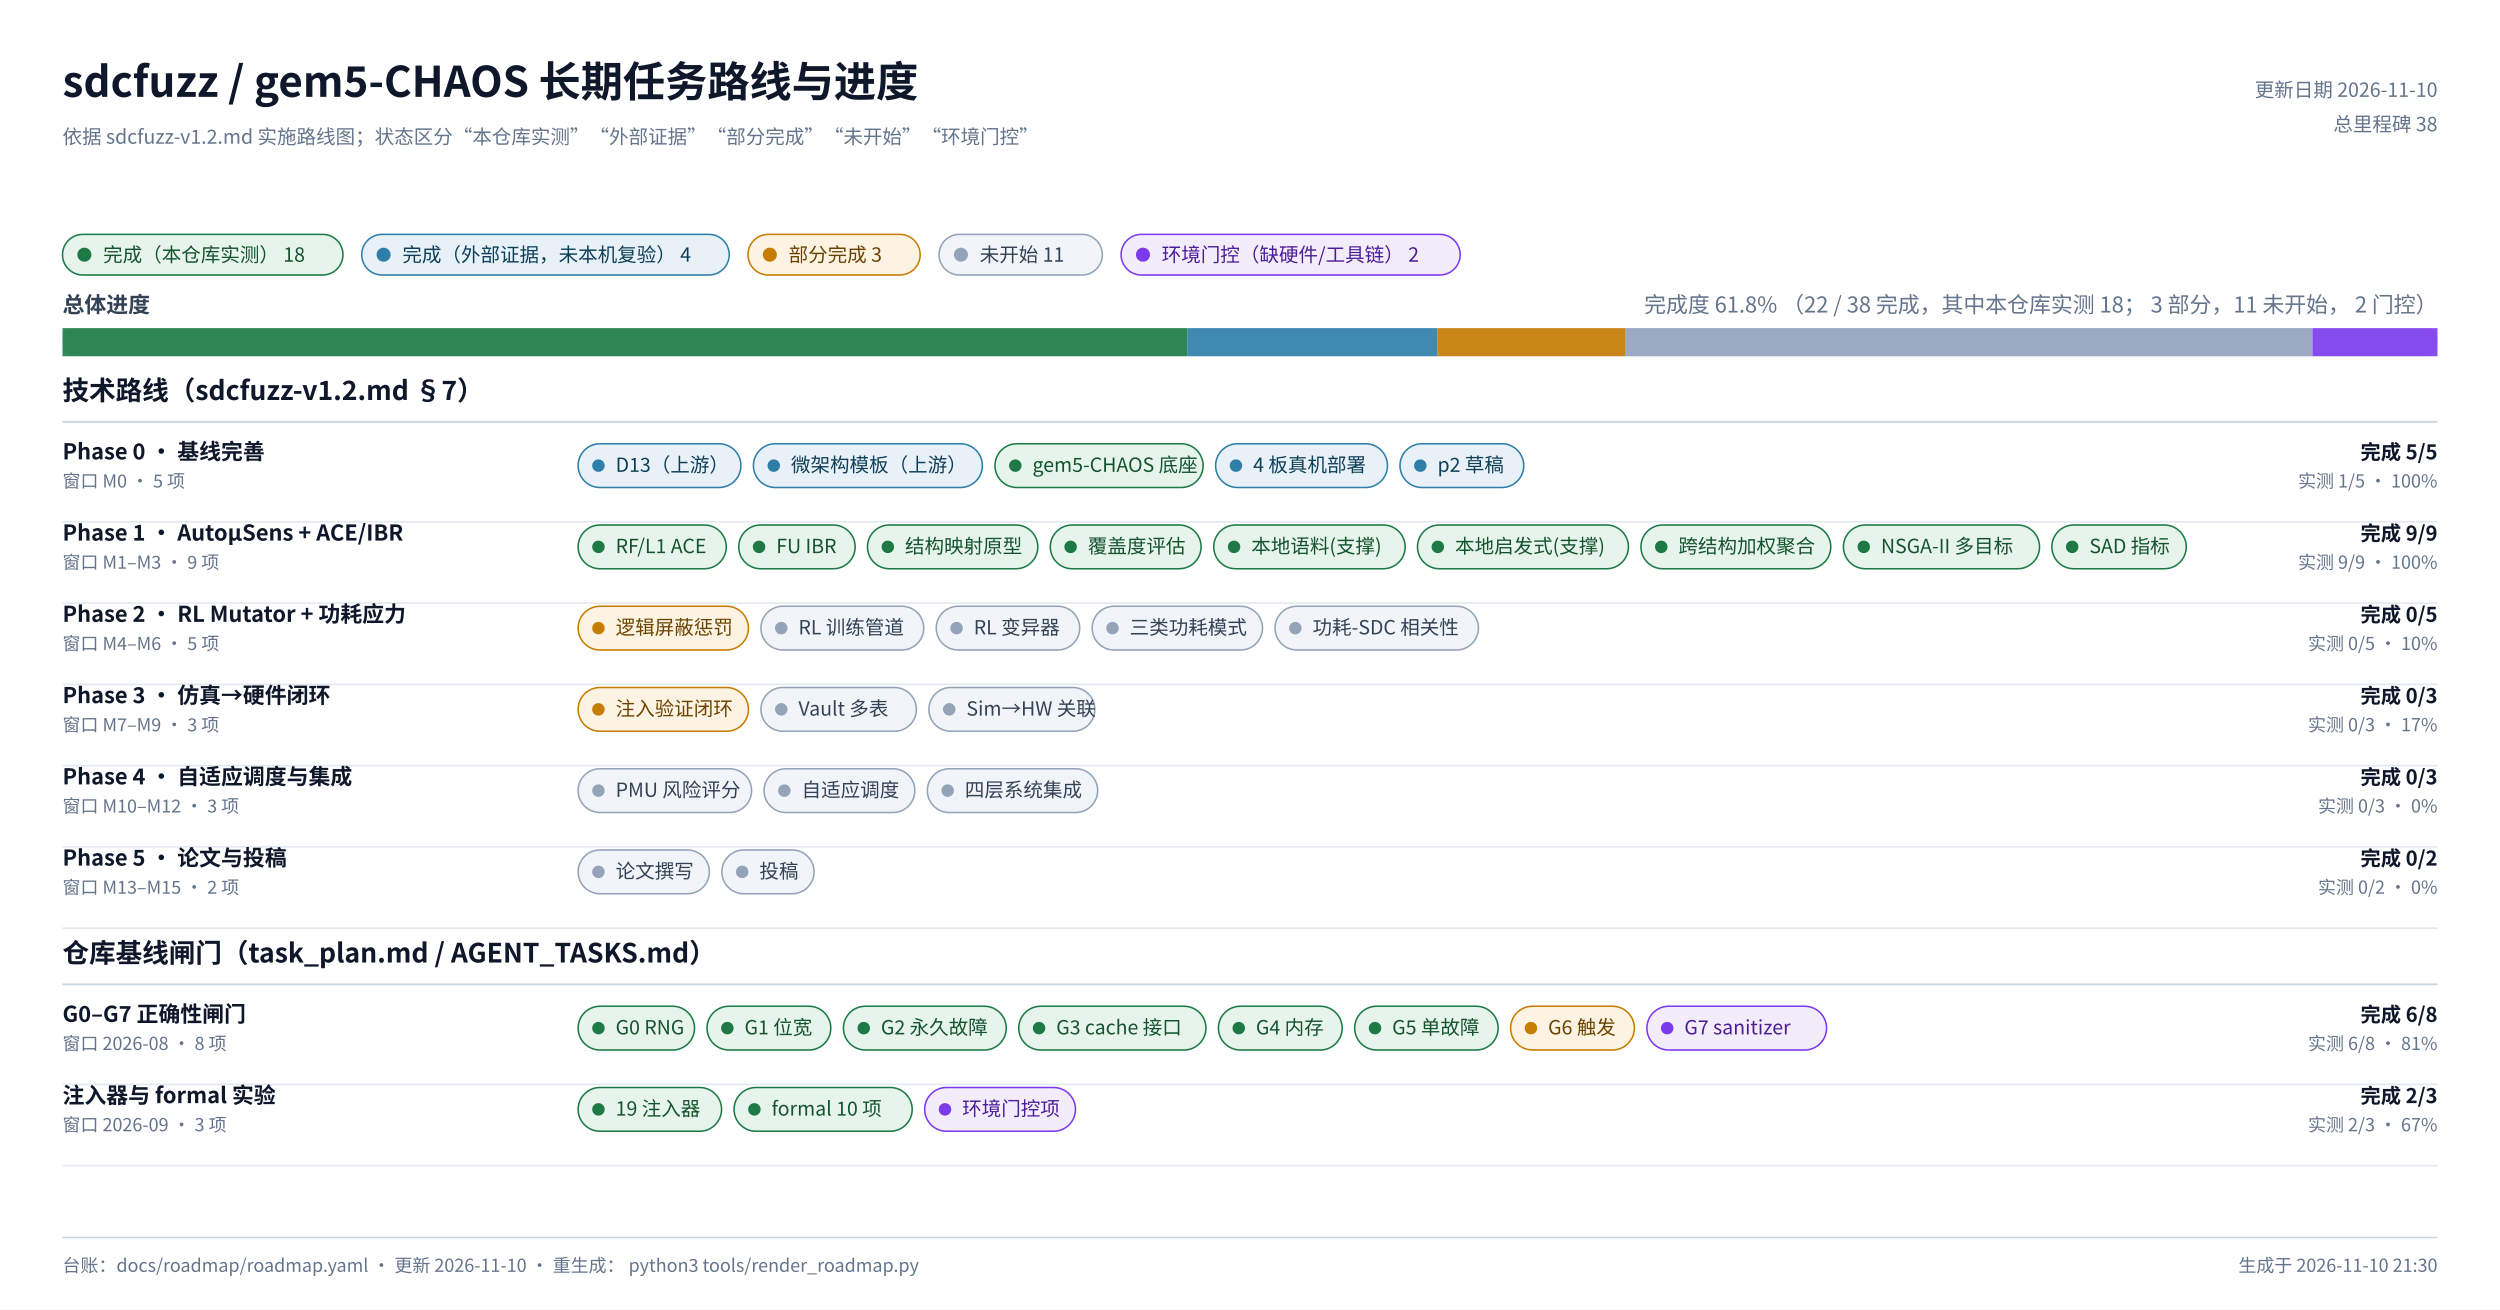
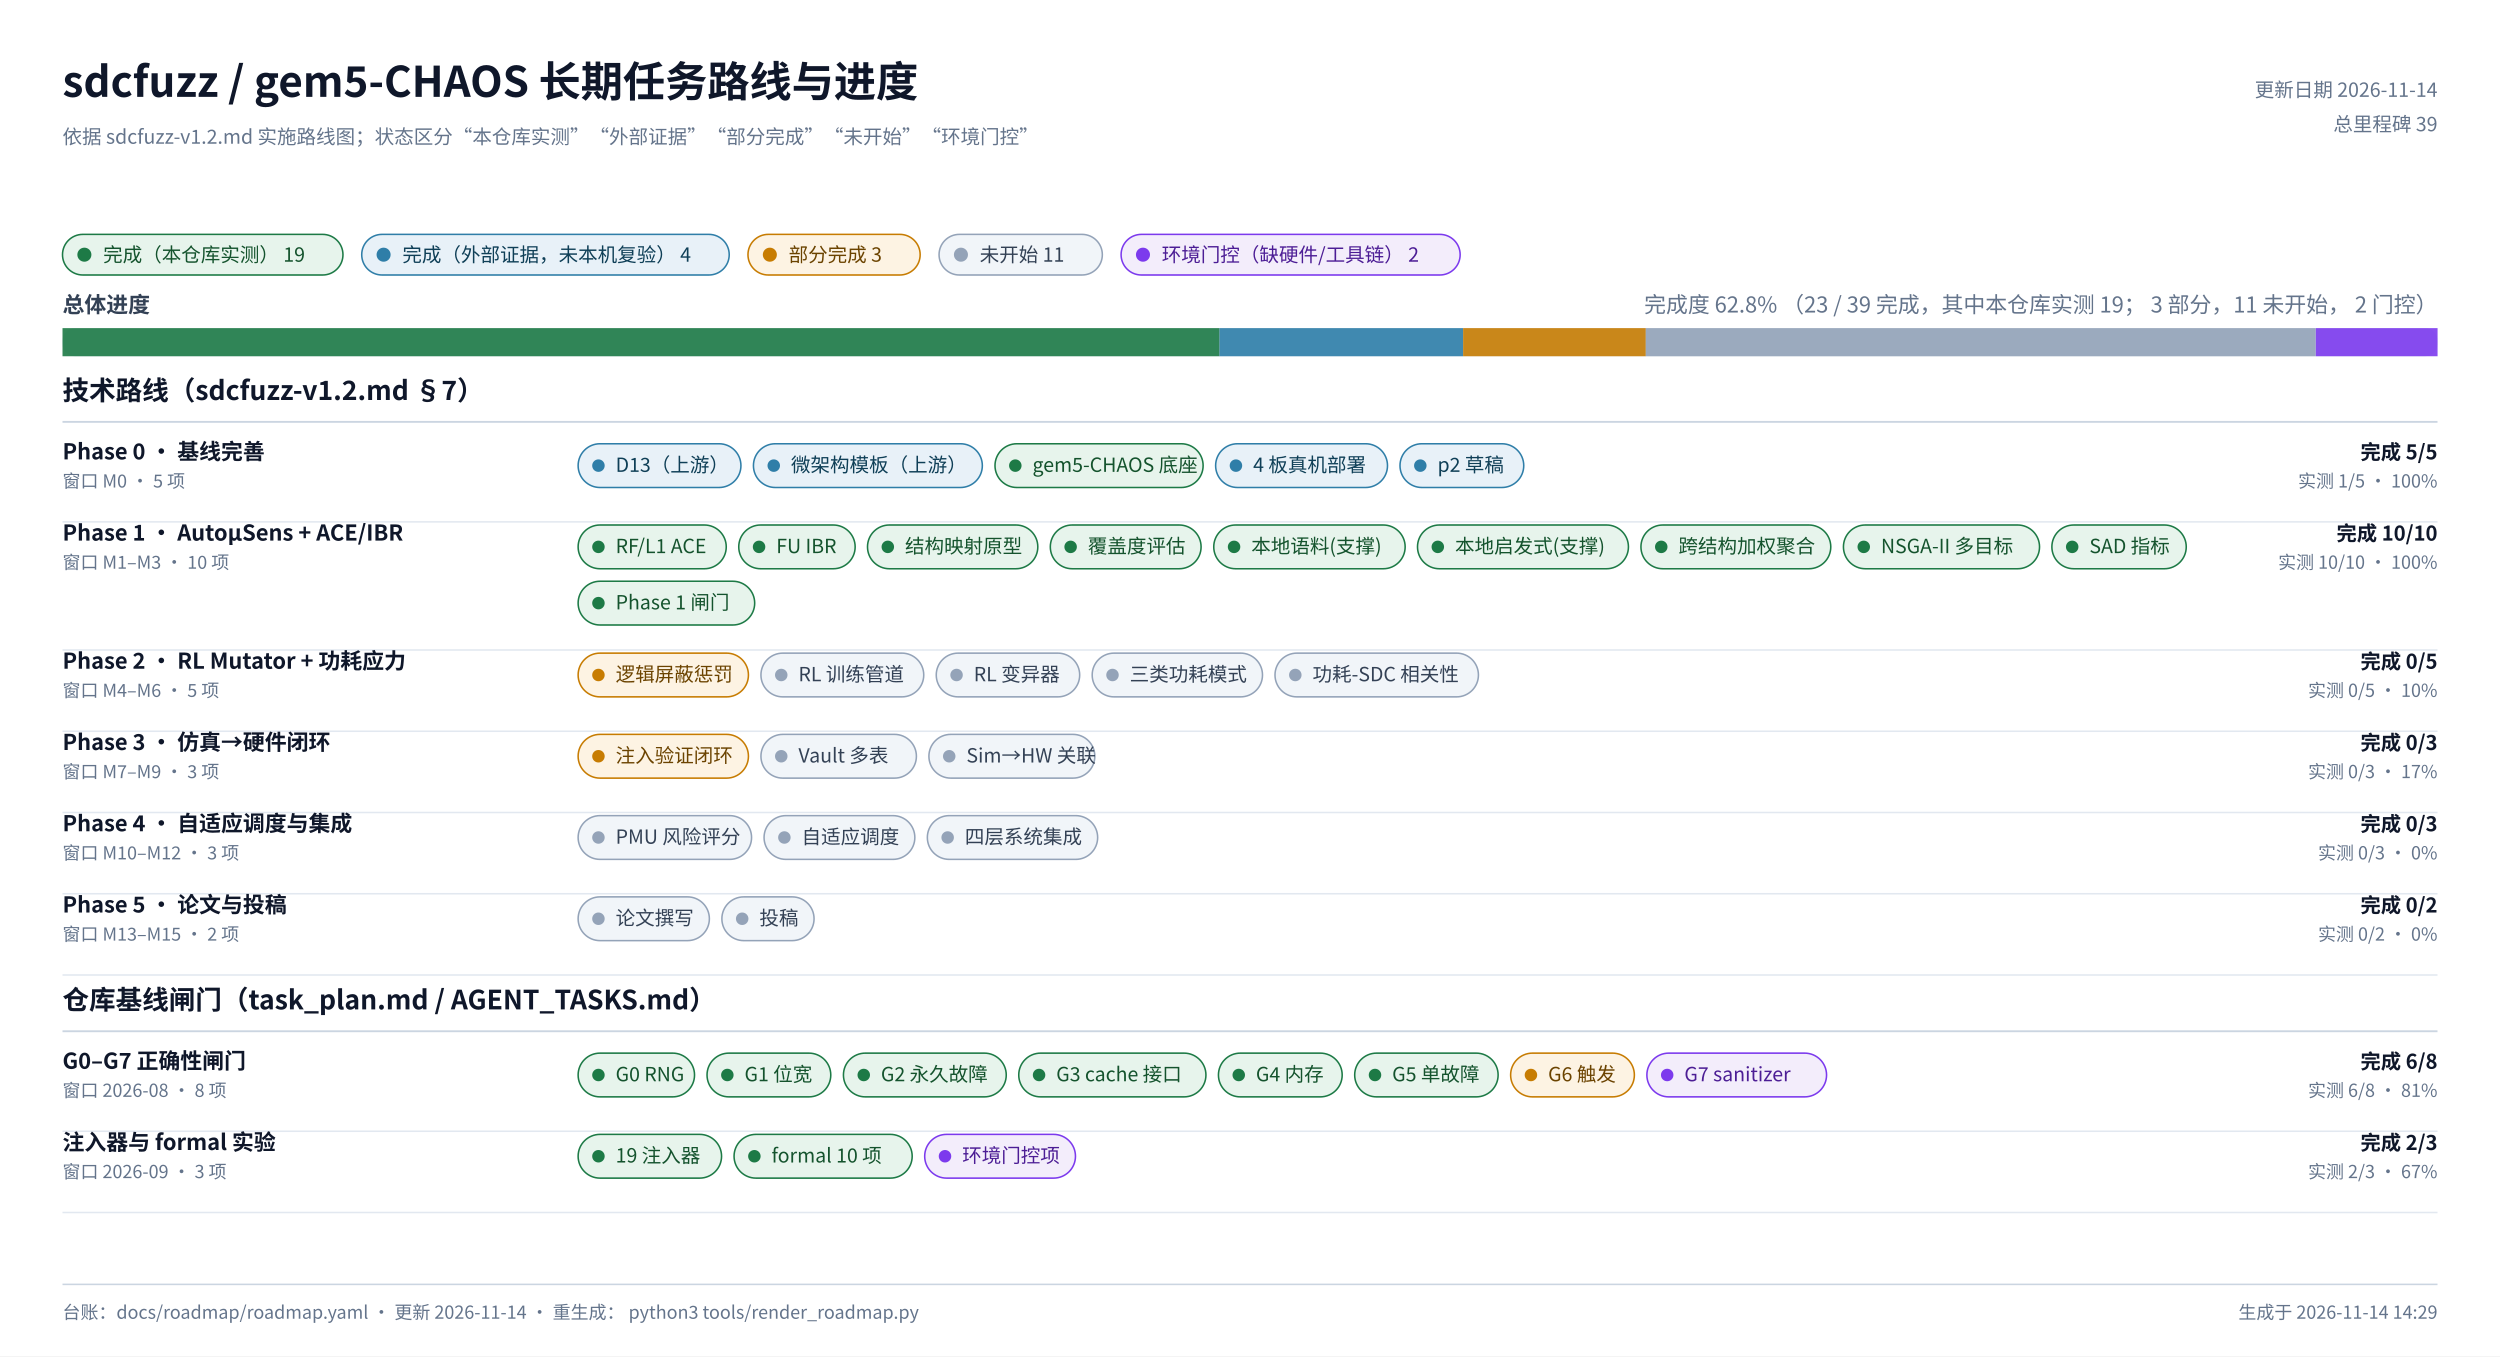
- <svg xmlns="http://www.w3.org/2000/svg" width="1600" height="838" viewBox="0 0 1600 838" role="img" aria-label="sdcfuzz 长期任务进度图">
-   <rect x="0" y="0" width="1600" height="838" fill="#FFFFFF" />
+ <svg xmlns="http://www.w3.org/2000/svg" width="1600" height="868" viewBox="0 0 1600 868" role="img" aria-label="sdcfuzz 长期任务进度图">
+   <rect x="0" y="0" width="1600" height="868" fill="#FFFFFF" />
  <text x="40" y="62" font-size="27" font-family="Microsoft YaHei, Noto Sans CJK SC, Droid Sans Fallback, sans-serif" fill="#0F172A" font-weight="bold">sdcfuzz / gem5-CHAOS 长期任务路线与进度</text>
  <text x="40" y="92" font-size="12.5" font-family="Microsoft YaHei, Noto Sans CJK SC, Droid Sans Fallback, sans-serif" fill="#64748B">
        依据 sdcfuzz-v1.2.md 实施路线图；状态区分“本仓库实测”“外部证据”“部分完成”“未开始”“环境门控”</text>
-   <text x="1560" y="62" font-size="12.5" font-family="Microsoft YaHei, Noto Sans CJK SC, Droid Sans Fallback, sans-serif" fill="#64748B" text-anchor="end">更新日期 2026-11-10</text>
-   <text x="1560" y="84" font-size="12.5" font-family="Microsoft YaHei, Noto Sans CJK SC, Droid Sans Fallback, sans-serif" fill="#64748B" text-anchor="end">总里程碑 38</text>
+   <text x="1560" y="62" font-size="12.5" font-family="Microsoft YaHei, Noto Sans CJK SC, Droid Sans Fallback, sans-serif" fill="#64748B" text-anchor="end">更新日期 2026-11-14</text>
+   <text x="1560" y="84" font-size="12.5" font-family="Microsoft YaHei, Noto Sans CJK SC, Droid Sans Fallback, sans-serif" fill="#64748B" text-anchor="end">总里程碑 39</text>
  <g>
    <rect x="40.0" y="150" width="179.5" height="26" rx="13" fill="#E7F4EC" stroke="#1D7A46" stroke-width="1" />
    <circle cx="54.0" cy="163" r="4.5" fill="#1D7A46" />
-     <text x="66.0" y="167.5" font-size="12.5" font-family="Microsoft YaHei, Noto Sans CJK SC, Droid Sans Fallback, sans-serif" fill="#14532D">完成（本仓库实测）  18</text>
+     <text x="66.0" y="167.5" font-size="12.5" font-family="Microsoft YaHei, Noto Sans CJK SC, Droid Sans Fallback, sans-serif" fill="#14532D">完成（本仓库实测）  19</text>
  </g>
  <g>
    <rect x="231.5" y="150" width="235.2" height="26" rx="13" fill="#E8F1F8" stroke="#2F7EA8" stroke-width="1" />
    <circle cx="245.5" cy="163" r="4.5" fill="#2F7EA8" />
    <text x="257.5" y="167.5" font-size="12.5" font-family="Microsoft YaHei, Noto Sans CJK SC, Droid Sans Fallback, sans-serif" fill="#0F3F57">完成（外部证据，未本机复验）  4</text>
  </g>
  <g>
    <rect x="478.7" y="150" width="110.2" height="26" rx="13" fill="#FDF3E3" stroke="#C77C02" stroke-width="1" />
    <circle cx="492.7" cy="163" r="4.5" fill="#C77C02" />
    <text x="504.7" y="167.5" font-size="12.5" font-family="Microsoft YaHei, Noto Sans CJK SC, Droid Sans Fallback, sans-serif" fill="#6B4300">部分完成  3</text>
  </g>
  <g>
    <rect x="601.0" y="150" width="104.5" height="26" rx="13" fill="#F1F5F9" stroke="#94A3B8" stroke-width="1" />
    <circle cx="615.0" cy="163" r="4.5" fill="#94A3B8" />
    <text x="627.0" y="167.5" font-size="12.5" font-family="Microsoft YaHei, Noto Sans CJK SC, Droid Sans Fallback, sans-serif" fill="#334155">未开始  11</text>
  </g>
  <g>
    <rect x="717.5" y="150" width="217.0" height="26" rx="13" fill="#F3EDFB" stroke="#7C3AED" stroke-width="1" />
    <circle cx="731.5" cy="163" r="4.5" fill="#7C3AED" />
    <text x="743.5" y="167.5" font-size="12.5" font-family="Microsoft YaHei, Noto Sans CJK SC, Droid Sans Fallback, sans-serif" fill="#4C1D95">环境门控（缺硬件/工具链）  2</text>
  </g>
  <text x="40" y="200" font-size="14" font-family="Microsoft YaHei, Noto Sans CJK SC, Droid Sans Fallback, sans-serif" fill="#334155" font-weight="bold">总体进度</text>
-   <text x="1560" y="200" font-size="14" font-family="Microsoft YaHei, Noto Sans CJK SC, Droid Sans Fallback, sans-serif" fill="#64748B" text-anchor="end">完成度 61.8%
-         （22
-         / 38 完成，其中本仓库实测
-         18；
+   <text x="1560" y="200" font-size="14" font-family="Microsoft YaHei, Noto Sans CJK SC, Droid Sans Fallback, sans-serif" fill="#64748B" text-anchor="end">完成度 62.8%
+         （23
+         / 39 完成，其中本仓库实测
+         19；
        3 部分，11 未开始，
        2 门控）</text>
  <rect x="40" y="210" width="1520" height="18" rx="8" fill="#E2E8F0" />
-   <rect x="40.0" y="210" width="720.00" height="18" fill="#1D7A46" opacity="0.9" />
-   <rect x="760.0" y="210" width="160.00" height="18" fill="#2F7EA8" opacity="0.9" />
-   <rect x="920.0" y="210" width="120.00" height="18" fill="#C77C02" opacity="0.9" />
-   <rect x="1040.0" y="210" width="440.00" height="18" fill="#94A3B8" opacity="0.9" />
-   <rect x="1480.0" y="210" width="80.00" height="18" fill="#7C3AED" opacity="0.9" />
+   <rect x="40.0" y="210" width="740.51" height="18" fill="#1D7A46" opacity="0.9" />
+   <rect x="780.5" y="210" width="155.90" height="18" fill="#2F7EA8" opacity="0.9" />
+   <rect x="936.4" y="210" width="116.92" height="18" fill="#C77C02" opacity="0.9" />
+   <rect x="1053.3" y="210" width="428.72" height="18" fill="#94A3B8" opacity="0.9" />
+   <rect x="1482.1" y="210" width="77.95" height="18" fill="#7C3AED" opacity="0.9" />
  <text x="40" y="256" font-size="17" font-family="Microsoft YaHei, Noto Sans CJK SC, Droid Sans Fallback, sans-serif" fill="#0F172A" font-weight="bold">技术路线（sdcfuzz-v1.2.md §7）</text>
  <line x1="40" y1="270" x2="1560" y2="270" stroke="#CBD5E1" stroke-width="1.2" />
  <text x="40" y="294" font-size="14" font-family="Microsoft YaHei, Noto Sans CJK SC, Droid Sans Fallback, sans-serif" fill="#0F172A" font-weight="bold">Phase 0 · 基线完善</text>
  <text x="40" y="312" font-size="11.5" font-family="Microsoft YaHei, Noto Sans CJK SC, Droid Sans Fallback, sans-serif" fill="#64748B">窗口 M0 · 5 项</text>
  <g>
    <rect x="370.0" y="284.0" width="104.2" height="28" rx="14.0" fill="#E8F1F8" stroke="#2F7EA8" stroke-width="1" />
    <circle cx="383.0" cy="298.0" r="4" fill="#2F7EA8" />
    <text x="394.0" y="302.0" font-size="12.5" font-family="Microsoft YaHei, Noto Sans CJK SC, Droid Sans Fallback, sans-serif" fill="#0F3F57">D13（上游）</text>
  </g>
  <g>
    <rect x="482.2" y="284.0" width="146.5" height="28" rx="14.0" fill="#E8F1F8" stroke="#2F7EA8" stroke-width="1" />
    <circle cx="495.2" cy="298.0" r="4" fill="#2F7EA8" />
    <text x="506.2" y="302.0" font-size="12.5" font-family="Microsoft YaHei, Noto Sans CJK SC, Droid Sans Fallback, sans-serif" fill="#0F3F57">微架构模板（上游）</text>
  </g>
  <g>
    <rect x="636.8" y="284.0" width="133.2" height="28" rx="14.0" fill="#E7F4EC" stroke="#1D7A46" stroke-width="1" />
    <circle cx="649.8" cy="298.0" r="4" fill="#1D7A46" />
    <text x="660.8" y="302.0" font-size="12.5" font-family="Microsoft YaHei, Noto Sans CJK SC, Droid Sans Fallback, sans-serif" fill="#14532D">gem5-CHAOS 底座</text>
  </g>
  <g>
    <rect x="778.0" y="284.0" width="110.0" height="28" rx="14.0" fill="#E8F1F8" stroke="#2F7EA8" stroke-width="1" />
    <circle cx="791.0" cy="298.0" r="4" fill="#2F7EA8" />
    <text x="802.0" y="302.0" font-size="12.5" font-family="Microsoft YaHei, Noto Sans CJK SC, Droid Sans Fallback, sans-serif" fill="#0F3F57">4 板真机部署</text>
  </g>
  <g>
    <rect x="896.0" y="284.0" width="79.2" height="28" rx="14.0" fill="#E8F1F8" stroke="#2F7EA8" stroke-width="1" />
    <circle cx="909.0" cy="298.0" r="4" fill="#2F7EA8" />
    <text x="920.0" y="302.0" font-size="12.5" font-family="Microsoft YaHei, Noto Sans CJK SC, Droid Sans Fallback, sans-serif" fill="#0F3F57">p2 草稿</text>
  </g>
  <text x="1560" y="294" font-size="13" font-family="Microsoft YaHei, Noto Sans CJK SC, Droid Sans Fallback, sans-serif" fill="#0F172A" font-weight="bold" text-anchor="end">完成 5/5</text>
  <text x="1560" y="312" font-size="11.5" font-family="Microsoft YaHei, Noto Sans CJK SC, Droid Sans Fallback, sans-serif" fill="#64748B" text-anchor="end">实测 1/5 · 100%</text>
  <line x1="40" y1="334" x2="1560" y2="334" stroke="#E2E8F0" stroke-width="1" />
  <text x="40" y="346" font-size="14" font-family="Microsoft YaHei, Noto Sans CJK SC, Droid Sans Fallback, sans-serif" fill="#0F172A" font-weight="bold">Phase 1 · AutoµSens + ACE/IBR</text>
-   <text x="40" y="364" font-size="11.5" font-family="Microsoft YaHei, Noto Sans CJK SC, Droid Sans Fallback, sans-serif" fill="#64748B">窗口 M1–M3 · 9 项</text>
+   <text x="40" y="364" font-size="11.5" font-family="Microsoft YaHei, Noto Sans CJK SC, Droid Sans Fallback, sans-serif" fill="#64748B">窗口 M1–M3 · 10 项</text>
  <g>
    <rect x="370.0" y="336.0" width="94.8" height="28" rx="14.0" fill="#E7F4EC" stroke="#1D7A46" stroke-width="1" />
    <circle cx="383.0" cy="350.0" r="4" fill="#1D7A46" />
    <text x="394.0" y="354.0" font-size="12.5" font-family="Microsoft YaHei, Noto Sans CJK SC, Droid Sans Fallback, sans-serif" fill="#14532D">RF/L1 ACE</text>
  </g>
  <g>
    <rect x="472.8" y="336.0" width="74.5" height="28" rx="14.0" fill="#E7F4EC" stroke="#1D7A46" stroke-width="1" />
    <circle cx="485.8" cy="350.0" r="4" fill="#1D7A46" />
    <text x="496.8" y="354.0" font-size="12.5" font-family="Microsoft YaHei, Noto Sans CJK SC, Droid Sans Fallback, sans-serif" fill="#14532D">FU IBR</text>
  </g>
  <g>
    <rect x="555.2" y="336.0" width="109.0" height="28" rx="14.0" fill="#E7F4EC" stroke="#1D7A46" stroke-width="1" />
    <circle cx="568.2" cy="350.0" r="4" fill="#1D7A46" />
    <text x="579.2" y="354.0" font-size="12.5" font-family="Microsoft YaHei, Noto Sans CJK SC, Droid Sans Fallback, sans-serif" fill="#14532D">结构映射原型</text>
  </g>
  <g>
    <rect x="672.2" y="336.0" width="96.5" height="28" rx="14.0" fill="#E7F4EC" stroke="#1D7A46" stroke-width="1" />
    <circle cx="685.2" cy="350.0" r="4" fill="#1D7A46" />
    <text x="696.2" y="354.0" font-size="12.5" font-family="Microsoft YaHei, Noto Sans CJK SC, Droid Sans Fallback, sans-serif" fill="#14532D">覆盖度评估</text>
  </g>
  <g>
    <rect x="776.8" y="336.0" width="122.5" height="28" rx="14.0" fill="#E7F4EC" stroke="#1D7A46" stroke-width="1" />
    <circle cx="789.8" cy="350.0" r="4" fill="#1D7A46" />
    <text x="800.8" y="354.0" font-size="12.5" font-family="Microsoft YaHei, Noto Sans CJK SC, Droid Sans Fallback, sans-serif" fill="#14532D">本地语料(支撑)</text>
  </g>
  <g>
    <rect x="907.2" y="336.0" width="135.0" height="28" rx="14.0" fill="#E7F4EC" stroke="#1D7A46" stroke-width="1" />
    <circle cx="920.2" cy="350.0" r="4" fill="#1D7A46" />
    <text x="931.2" y="354.0" font-size="12.5" font-family="Microsoft YaHei, Noto Sans CJK SC, Droid Sans Fallback, sans-serif" fill="#14532D">本地启发式(支撑)</text>
  </g>
  <g>
    <rect x="1050.2" y="336.0" width="121.5" height="28" rx="14.0" fill="#E7F4EC" stroke="#1D7A46" stroke-width="1" />
    <circle cx="1063.2" cy="350.0" r="4" fill="#1D7A46" />
    <text x="1074.2" y="354.0" font-size="12.5" font-family="Microsoft YaHei, Noto Sans CJK SC, Droid Sans Fallback, sans-serif" fill="#14532D">跨结构加权聚合</text>
  </g>
  <g>
    <rect x="1179.8" y="336.0" width="125.5" height="28" rx="14.0" fill="#E7F4EC" stroke="#1D7A46" stroke-width="1" />
    <circle cx="1192.8" cy="350.0" r="4" fill="#1D7A46" />
    <text x="1203.8" y="354.0" font-size="12.5" font-family="Microsoft YaHei, Noto Sans CJK SC, Droid Sans Fallback, sans-serif" fill="#14532D">NSGA-II 多目标</text>
  </g>
  <g>
    <rect x="1313.2" y="336.0" width="86.0" height="28" rx="14.0" fill="#E7F4EC" stroke="#1D7A46" stroke-width="1" />
    <circle cx="1326.2" cy="350.0" r="4" fill="#1D7A46" />
    <text x="1337.2" y="354.0" font-size="12.5" font-family="Microsoft YaHei, Noto Sans CJK SC, Droid Sans Fallback, sans-serif" fill="#14532D">SAD 指标</text>
  </g>
-   <text x="1560" y="346" font-size="13" font-family="Microsoft YaHei, Noto Sans CJK SC, Droid Sans Fallback, sans-serif" fill="#0F172A" font-weight="bold" text-anchor="end">完成 9/9</text>
-   <text x="1560" y="364" font-size="11.5" font-family="Microsoft YaHei, Noto Sans CJK SC, Droid Sans Fallback, sans-serif" fill="#64748B" text-anchor="end">实测 9/9 · 100%</text>
-   <line x1="40" y1="386" x2="1560" y2="386" stroke="#E2E8F0" stroke-width="1" />
-   <text x="40" y="398" font-size="14" font-family="Microsoft YaHei, Noto Sans CJK SC, Droid Sans Fallback, sans-serif" fill="#0F172A" font-weight="bold">Phase 2 · RL Mutator + 功耗应力</text>
-   <text x="40" y="416" font-size="11.5" font-family="Microsoft YaHei, Noto Sans CJK SC, Droid Sans Fallback, sans-serif" fill="#64748B">窗口 M4–M6 · 5 项</text>
-   <g>
-     <rect x="370.0" y="388.0" width="109.0" height="28" rx="14.0" fill="#FDF3E3" stroke="#C77C02" stroke-width="1" />
-     <circle cx="383.0" cy="402.0" r="4" fill="#C77C02" />
-     <text x="394.0" y="406.0" font-size="12.5" font-family="Microsoft YaHei, Noto Sans CJK SC, Droid Sans Fallback, sans-serif" fill="#6B4300">逻辑屏蔽惩罚</text>
-   </g>
-   <g>
-     <rect x="487.0" y="388.0" width="104.2" height="28" rx="14.0" fill="#F1F5F9" stroke="#94A3B8" stroke-width="1" />
-     <circle cx="500.0" cy="402.0" r="4" fill="#94A3B8" />
-     <text x="511.0" y="406.0" font-size="12.5" font-family="Microsoft YaHei, Noto Sans CJK SC, Droid Sans Fallback, sans-serif" fill="#334155">RL 训练管道</text>
-   </g>
-   <g>
-     <rect x="599.2" y="388.0" width="91.8" height="28" rx="14.0" fill="#F1F5F9" stroke="#94A3B8" stroke-width="1" />
-     <circle cx="612.2" cy="402.0" r="4" fill="#94A3B8" />
-     <text x="623.2" y="406.0" font-size="12.5" font-family="Microsoft YaHei, Noto Sans CJK SC, Droid Sans Fallback, sans-serif" fill="#334155">RL 变异器</text>
-   </g>
-   <g>
-     <rect x="699.0" y="388.0" width="109.0" height="28" rx="14.0" fill="#F1F5F9" stroke="#94A3B8" stroke-width="1" />
-     <circle cx="712.0" cy="402.0" r="4" fill="#94A3B8" />
-     <text x="723.0" y="406.0" font-size="12.5" font-family="Microsoft YaHei, Noto Sans CJK SC, Droid Sans Fallback, sans-serif" fill="#334155">三类功耗模式</text>
-   </g>
-   <g>
-     <rect x="816.0" y="388.0" width="130.2" height="28" rx="14.0" fill="#F1F5F9" stroke="#94A3B8" stroke-width="1" />
-     <circle cx="829.0" cy="402.0" r="4" fill="#94A3B8" />
-     <text x="840.0" y="406.0" font-size="12.5" font-family="Microsoft YaHei, Noto Sans CJK SC, Droid Sans Fallback, sans-serif" fill="#334155">功耗-SDC 相关性</text>
-   </g>
-   <text x="1560" y="398" font-size="13" font-family="Microsoft YaHei, Noto Sans CJK SC, Droid Sans Fallback, sans-serif" fill="#0F172A" font-weight="bold" text-anchor="end">完成 0/5</text>
-   <text x="1560" y="416" font-size="11.5" font-family="Microsoft YaHei, Noto Sans CJK SC, Droid Sans Fallback, sans-serif" fill="#64748B" text-anchor="end">实测 0/5 · 10%</text>
-   <line x1="40" y1="438" x2="1560" y2="438" stroke="#E2E8F0" stroke-width="1" />
-   <text x="40" y="450" font-size="14" font-family="Microsoft YaHei, Noto Sans CJK SC, Droid Sans Fallback, sans-serif" fill="#0F172A" font-weight="bold">Phase 3 · 仿真→硬件闭环</text>
-   <text x="40" y="468" font-size="11.5" font-family="Microsoft YaHei, Noto Sans CJK SC, Droid Sans Fallback, sans-serif" fill="#64748B">窗口 M7–M9 · 3 项</text>
-   <g>
-     <rect x="370.0" y="440.0" width="109.0" height="28" rx="14.0" fill="#FDF3E3" stroke="#C77C02" stroke-width="1" />
-     <circle cx="383.0" cy="454.0" r="4" fill="#C77C02" />
-     <text x="394.0" y="458.0" font-size="12.5" font-family="Microsoft YaHei, Noto Sans CJK SC, Droid Sans Fallback, sans-serif" fill="#6B4300">注入验证闭环</text>
-   </g>
-   <g>
-     <rect x="487.0" y="440.0" width="99.5" height="28" rx="14.0" fill="#F1F5F9" stroke="#94A3B8" stroke-width="1" />
-     <circle cx="500.0" cy="454.0" r="4" fill="#94A3B8" />
-     <text x="511.0" y="458.0" font-size="12.5" font-family="Microsoft YaHei, Noto Sans CJK SC, Droid Sans Fallback, sans-serif" fill="#334155">Vault 多表</text>
-   </g>
-   <g>
-     <rect x="594.5" y="440.0" width="106.2" height="28" rx="14.0" fill="#F1F5F9" stroke="#94A3B8" stroke-width="1" />
-     <circle cx="607.5" cy="454.0" r="4" fill="#94A3B8" />
-     <text x="618.5" y="458.0" font-size="12.5" font-family="Microsoft YaHei, Noto Sans CJK SC, Droid Sans Fallback, sans-serif" fill="#334155">Sim→HW 关联</text>
-   </g>
-   <text x="1560" y="450" font-size="13" font-family="Microsoft YaHei, Noto Sans CJK SC, Droid Sans Fallback, sans-serif" fill="#0F172A" font-weight="bold" text-anchor="end">完成 0/3</text>
-   <text x="1560" y="468" font-size="11.5" font-family="Microsoft YaHei, Noto Sans CJK SC, Droid Sans Fallback, sans-serif" fill="#64748B" text-anchor="end">实测 0/3 · 17%</text>
-   <line x1="40" y1="490" x2="1560" y2="490" stroke="#E2E8F0" stroke-width="1" />
-   <text x="40" y="502" font-size="14" font-family="Microsoft YaHei, Noto Sans CJK SC, Droid Sans Fallback, sans-serif" fill="#0F172A" font-weight="bold">Phase 4 · 自适应调度与集成</text>
-   <text x="40" y="520" font-size="11.5" font-family="Microsoft YaHei, Noto Sans CJK SC, Droid Sans Fallback, sans-serif" fill="#64748B">窗口 M10–M12 · 3 项</text>
-   <g>
-     <rect x="370.0" y="492.0" width="111.0" height="28" rx="14.0" fill="#F1F5F9" stroke="#94A3B8" stroke-width="1" />
-     <circle cx="383.0" cy="506.0" r="4" fill="#94A3B8" />
-     <text x="394.0" y="510.0" font-size="12.5" font-family="Microsoft YaHei, Noto Sans CJK SC, Droid Sans Fallback, sans-serif" fill="#334155">PMU 风险评分</text>
-   </g>
-   <g>
-     <rect x="489.0" y="492.0" width="96.5" height="28" rx="14.0" fill="#F1F5F9" stroke="#94A3B8" stroke-width="1" />
-     <circle cx="502.0" cy="506.0" r="4" fill="#94A3B8" />
-     <text x="513.0" y="510.0" font-size="12.5" font-family="Microsoft YaHei, Noto Sans CJK SC, Droid Sans Fallback, sans-serif" fill="#334155">自适应调度</text>
-   </g>
-   <g>
-     <rect x="593.5" y="492.0" width="109.0" height="28" rx="14.0" fill="#F1F5F9" stroke="#94A3B8" stroke-width="1" />
-     <circle cx="606.5" cy="506.0" r="4" fill="#94A3B8" />
-     <text x="617.5" y="510.0" font-size="12.5" font-family="Microsoft YaHei, Noto Sans CJK SC, Droid Sans Fallback, sans-serif" fill="#334155">四层系统集成</text>
-   </g>
-   <text x="1560" y="502" font-size="13" font-family="Microsoft YaHei, Noto Sans CJK SC, Droid Sans Fallback, sans-serif" fill="#0F172A" font-weight="bold" text-anchor="end">完成 0/3</text>
-   <text x="1560" y="520" font-size="11.5" font-family="Microsoft YaHei, Noto Sans CJK SC, Droid Sans Fallback, sans-serif" fill="#64748B" text-anchor="end">实测 0/3 · 0%</text>
-   <line x1="40" y1="542" x2="1560" y2="542" stroke="#E2E8F0" stroke-width="1" />
-   <text x="40" y="554" font-size="14" font-family="Microsoft YaHei, Noto Sans CJK SC, Droid Sans Fallback, sans-serif" fill="#0F172A" font-weight="bold">Phase 5 · 论文与投稿</text>
-   <text x="40" y="572" font-size="11.5" font-family="Microsoft YaHei, Noto Sans CJK SC, Droid Sans Fallback, sans-serif" fill="#64748B">窗口 M13–M15 · 2 项</text>
-   <g>
-     <rect x="370.0" y="544.0" width="84.0" height="28" rx="14.0" fill="#F1F5F9" stroke="#94A3B8" stroke-width="1" />
-     <circle cx="383.0" cy="558.0" r="4" fill="#94A3B8" />
-     <text x="394.0" y="562.0" font-size="12.5" font-family="Microsoft YaHei, Noto Sans CJK SC, Droid Sans Fallback, sans-serif" fill="#334155">论文撰写</text>
-   </g>
-   <g>
-     <rect x="462.0" y="544.0" width="59.0" height="28" rx="14.0" fill="#F1F5F9" stroke="#94A3B8" stroke-width="1" />
-     <circle cx="475.0" cy="558.0" r="4" fill="#94A3B8" />
-     <text x="486.0" y="562.0" font-size="12.5" font-family="Microsoft YaHei, Noto Sans CJK SC, Droid Sans Fallback, sans-serif" fill="#334155">投稿</text>
-   </g>
-   <text x="1560" y="554" font-size="13" font-family="Microsoft YaHei, Noto Sans CJK SC, Droid Sans Fallback, sans-serif" fill="#0F172A" font-weight="bold" text-anchor="end">完成 0/2</text>
-   <text x="1560" y="572" font-size="11.5" font-family="Microsoft YaHei, Noto Sans CJK SC, Droid Sans Fallback, sans-serif" fill="#64748B" text-anchor="end">实测 0/2 · 0%</text>
-   <line x1="40" y1="594" x2="1560" y2="594" stroke="#E2E8F0" stroke-width="1" />
-   <text x="40" y="616" font-size="17" font-family="Microsoft YaHei, Noto Sans CJK SC, Droid Sans Fallback, sans-serif" fill="#0F172A" font-weight="bold">仓库基线闸门（task_plan.md / AGENT_TASKS.md）</text>
-   <line x1="40" y1="630" x2="1560" y2="630" stroke="#CBD5E1" stroke-width="1.2" />
-   <text x="40" y="654" font-size="14" font-family="Microsoft YaHei, Noto Sans CJK SC, Droid Sans Fallback, sans-serif" fill="#0F172A" font-weight="bold">G0–G7 正确性闸门</text>
-   <text x="40" y="672" font-size="11.5" font-family="Microsoft YaHei, Noto Sans CJK SC, Droid Sans Fallback, sans-serif" fill="#64748B">窗口 2026-08 · 8 项</text>
-   <g>
-     <rect x="370.0" y="644.0" width="74.5" height="28" rx="14.0" fill="#E7F4EC" stroke="#1D7A46" stroke-width="1" />
-     <circle cx="383.0" cy="658.0" r="4" fill="#1D7A46" />
-     <text x="394.0" y="662.0" font-size="12.5" font-family="Microsoft YaHei, Noto Sans CJK SC, Droid Sans Fallback, sans-serif" fill="#14532D">G0 RNG</text>
-   </g>
-   <g>
-     <rect x="452.5" y="644.0" width="79.2" height="28" rx="14.0" fill="#E7F4EC" stroke="#1D7A46" stroke-width="1" />
-     <circle cx="465.5" cy="658.0" r="4" fill="#1D7A46" />
-     <text x="476.5" y="662.0" font-size="12.5" font-family="Microsoft YaHei, Noto Sans CJK SC, Droid Sans Fallback, sans-serif" fill="#14532D">G1 位宽</text>
-   </g>
-   <g>
-     <rect x="539.8" y="644.0" width="104.2" height="28" rx="14.0" fill="#E7F4EC" stroke="#1D7A46" stroke-width="1" />
-     <circle cx="552.8" cy="658.0" r="4" fill="#1D7A46" />
-     <text x="563.8" y="662.0" font-size="12.5" font-family="Microsoft YaHei, Noto Sans CJK SC, Droid Sans Fallback, sans-serif" fill="#14532D">G2 永久故障</text>
-   </g>
-   <g>
-     <rect x="652.0" y="644.0" width="119.8" height="28" rx="14.0" fill="#E7F4EC" stroke="#1D7A46" stroke-width="1" />
-     <circle cx="665.0" cy="658.0" r="4" fill="#1D7A46" />
-     <text x="676.0" y="662.0" font-size="12.5" font-family="Microsoft YaHei, Noto Sans CJK SC, Droid Sans Fallback, sans-serif" fill="#14532D">G3 cache 接口</text>
-   </g>
-   <g>
-     <rect x="779.8" y="644.0" width="79.2" height="28" rx="14.0" fill="#E7F4EC" stroke="#1D7A46" stroke-width="1" />
-     <circle cx="792.8" cy="658.0" r="4" fill="#1D7A46" />
-     <text x="803.8" y="662.0" font-size="12.5" font-family="Microsoft YaHei, Noto Sans CJK SC, Droid Sans Fallback, sans-serif" fill="#14532D">G4 内存</text>
-   </g>
-   <g>
-     <rect x="867.0" y="644.0" width="91.8" height="28" rx="14.0" fill="#E7F4EC" stroke="#1D7A46" stroke-width="1" />
-     <circle cx="880.0" cy="658.0" r="4" fill="#1D7A46" />
-     <text x="891.0" y="662.0" font-size="12.5" font-family="Microsoft YaHei, Noto Sans CJK SC, Droid Sans Fallback, sans-serif" fill="#14532D">G5 单故障</text>
-   </g>
-   <g>
-     <rect x="966.8" y="644.0" width="79.2" height="28" rx="14.0" fill="#FDF3E3" stroke="#C77C02" stroke-width="1" />
-     <circle cx="979.8" cy="658.0" r="4" fill="#C77C02" />
-     <text x="990.8" y="662.0" font-size="12.5" font-family="Microsoft YaHei, Noto Sans CJK SC, Droid Sans Fallback, sans-serif" fill="#6B4300">G6 触发</text>
-   </g>
-   <g>
-     <rect x="1054.0" y="644.0" width="115.0" height="28" rx="14.0" fill="#F3EDFB" stroke="#7C3AED" stroke-width="1" />
-     <circle cx="1067.0" cy="658.0" r="4" fill="#7C3AED" />
-     <text x="1078.0" y="662.0" font-size="12.5" font-family="Microsoft YaHei, Noto Sans CJK SC, Droid Sans Fallback, sans-serif" fill="#4C1D95">G7 sanitizer</text>
-   </g>
-   <text x="1560" y="654" font-size="13" font-family="Microsoft YaHei, Noto Sans CJK SC, Droid Sans Fallback, sans-serif" fill="#0F172A" font-weight="bold" text-anchor="end">完成 6/8</text>
-   <text x="1560" y="672" font-size="11.5" font-family="Microsoft YaHei, Noto Sans CJK SC, Droid Sans Fallback, sans-serif" fill="#64748B" text-anchor="end">实测 6/8 · 81%</text>
-   <line x1="40" y1="694" x2="1560" y2="694" stroke="#E2E8F0" stroke-width="1" />
-   <text x="40" y="706" font-size="14" font-family="Microsoft YaHei, Noto Sans CJK SC, Droid Sans Fallback, sans-serif" fill="#0F172A" font-weight="bold">注入器与 formal 实验</text>
-   <text x="40" y="724" font-size="11.5" font-family="Microsoft YaHei, Noto Sans CJK SC, Droid Sans Fallback, sans-serif" fill="#64748B">窗口 2026-09 · 3 项</text>
-   <g>
-     <rect x="370.0" y="696.0" width="91.8" height="28" rx="14.0" fill="#E7F4EC" stroke="#1D7A46" stroke-width="1" />
-     <circle cx="383.0" cy="710.0" r="4" fill="#1D7A46" />
-     <text x="394.0" y="714.0" font-size="12.5" font-family="Microsoft YaHei, Noto Sans CJK SC, Droid Sans Fallback, sans-serif" fill="#14532D">19 注入器</text>
-   </g>
-   <g>
-     <rect x="469.8" y="696.0" width="114.0" height="28" rx="14.0" fill="#E7F4EC" stroke="#1D7A46" stroke-width="1" />
-     <circle cx="482.8" cy="710.0" r="4" fill="#1D7A46" />
-     <text x="493.8" y="714.0" font-size="12.5" font-family="Microsoft YaHei, Noto Sans CJK SC, Droid Sans Fallback, sans-serif" fill="#14532D">formal 10 项</text>
-   </g>
-   <g>
-     <rect x="591.8" y="696.0" width="96.5" height="28" rx="14.0" fill="#F3EDFB" stroke="#7C3AED" stroke-width="1" />
-     <circle cx="604.8" cy="710.0" r="4" fill="#7C3AED" />
-     <text x="615.8" y="714.0" font-size="12.5" font-family="Microsoft YaHei, Noto Sans CJK SC, Droid Sans Fallback, sans-serif" fill="#4C1D95">环境门控项</text>
-   </g>
-   <text x="1560" y="706" font-size="13" font-family="Microsoft YaHei, Noto Sans CJK SC, Droid Sans Fallback, sans-serif" fill="#0F172A" font-weight="bold" text-anchor="end">完成 2/3</text>
-   <text x="1560" y="724" font-size="11.5" font-family="Microsoft YaHei, Noto Sans CJK SC, Droid Sans Fallback, sans-serif" fill="#64748B" text-anchor="end">实测 2/3 · 67%</text>
-   <line x1="40" y1="746" x2="1560" y2="746" stroke="#E2E8F0" stroke-width="1" />
-   <line x1="40" y1="792" x2="1560" y2="792" stroke="#CBD5E1" stroke-width="1" />
-   <text x="40" y="814" font-size="11.5" font-family="Microsoft YaHei, Noto Sans CJK SC, Droid Sans Fallback, sans-serif" fill="#64748B">台账：docs/roadmap/roadmap.yaml · 更新 2026-11-10 · 重生成：
+   <g>
+     <rect x="370.0" y="372.0" width="113.0" height="28" rx="14.0" fill="#E7F4EC" stroke="#1D7A46" stroke-width="1" />
+     <circle cx="383.0" cy="386.0" r="4" fill="#1D7A46" />
+     <text x="394.0" y="390.0" font-size="12.5" font-family="Microsoft YaHei, Noto Sans CJK SC, Droid Sans Fallback, sans-serif" fill="#14532D">Phase 1 闸门</text>
+   </g>
+   <text x="1560" y="346" font-size="13" font-family="Microsoft YaHei, Noto Sans CJK SC, Droid Sans Fallback, sans-serif" fill="#0F172A" font-weight="bold" text-anchor="end">完成 10/10</text>
+   <text x="1560" y="364" font-size="11.5" font-family="Microsoft YaHei, Noto Sans CJK SC, Droid Sans Fallback, sans-serif" fill="#64748B" text-anchor="end">实测 10/10 · 100%</text>
+   <line x1="40" y1="416" x2="1560" y2="416" stroke="#E2E8F0" stroke-width="1" />
+   <text x="40" y="428" font-size="14" font-family="Microsoft YaHei, Noto Sans CJK SC, Droid Sans Fallback, sans-serif" fill="#0F172A" font-weight="bold">Phase 2 · RL Mutator + 功耗应力</text>
+   <text x="40" y="446" font-size="11.5" font-family="Microsoft YaHei, Noto Sans CJK SC, Droid Sans Fallback, sans-serif" fill="#64748B">窗口 M4–M6 · 5 项</text>
+   <g>
+     <rect x="370.0" y="418.0" width="109.0" height="28" rx="14.0" fill="#FDF3E3" stroke="#C77C02" stroke-width="1" />
+     <circle cx="383.0" cy="432.0" r="4" fill="#C77C02" />
+     <text x="394.0" y="436.0" font-size="12.5" font-family="Microsoft YaHei, Noto Sans CJK SC, Droid Sans Fallback, sans-serif" fill="#6B4300">逻辑屏蔽惩罚</text>
+   </g>
+   <g>
+     <rect x="487.0" y="418.0" width="104.2" height="28" rx="14.0" fill="#F1F5F9" stroke="#94A3B8" stroke-width="1" />
+     <circle cx="500.0" cy="432.0" r="4" fill="#94A3B8" />
+     <text x="511.0" y="436.0" font-size="12.5" font-family="Microsoft YaHei, Noto Sans CJK SC, Droid Sans Fallback, sans-serif" fill="#334155">RL 训练管道</text>
+   </g>
+   <g>
+     <rect x="599.2" y="418.0" width="91.8" height="28" rx="14.0" fill="#F1F5F9" stroke="#94A3B8" stroke-width="1" />
+     <circle cx="612.2" cy="432.0" r="4" fill="#94A3B8" />
+     <text x="623.2" y="436.0" font-size="12.5" font-family="Microsoft YaHei, Noto Sans CJK SC, Droid Sans Fallback, sans-serif" fill="#334155">RL 变异器</text>
+   </g>
+   <g>
+     <rect x="699.0" y="418.0" width="109.0" height="28" rx="14.0" fill="#F1F5F9" stroke="#94A3B8" stroke-width="1" />
+     <circle cx="712.0" cy="432.0" r="4" fill="#94A3B8" />
+     <text x="723.0" y="436.0" font-size="12.5" font-family="Microsoft YaHei, Noto Sans CJK SC, Droid Sans Fallback, sans-serif" fill="#334155">三类功耗模式</text>
+   </g>
+   <g>
+     <rect x="816.0" y="418.0" width="130.2" height="28" rx="14.0" fill="#F1F5F9" stroke="#94A3B8" stroke-width="1" />
+     <circle cx="829.0" cy="432.0" r="4" fill="#94A3B8" />
+     <text x="840.0" y="436.0" font-size="12.5" font-family="Microsoft YaHei, Noto Sans CJK SC, Droid Sans Fallback, sans-serif" fill="#334155">功耗-SDC 相关性</text>
+   </g>
+   <text x="1560" y="428" font-size="13" font-family="Microsoft YaHei, Noto Sans CJK SC, Droid Sans Fallback, sans-serif" fill="#0F172A" font-weight="bold" text-anchor="end">完成 0/5</text>
+   <text x="1560" y="446" font-size="11.5" font-family="Microsoft YaHei, Noto Sans CJK SC, Droid Sans Fallback, sans-serif" fill="#64748B" text-anchor="end">实测 0/5 · 10%</text>
+   <line x1="40" y1="468" x2="1560" y2="468" stroke="#E2E8F0" stroke-width="1" />
+   <text x="40" y="480" font-size="14" font-family="Microsoft YaHei, Noto Sans CJK SC, Droid Sans Fallback, sans-serif" fill="#0F172A" font-weight="bold">Phase 3 · 仿真→硬件闭环</text>
+   <text x="40" y="498" font-size="11.5" font-family="Microsoft YaHei, Noto Sans CJK SC, Droid Sans Fallback, sans-serif" fill="#64748B">窗口 M7–M9 · 3 项</text>
+   <g>
+     <rect x="370.0" y="470.0" width="109.0" height="28" rx="14.0" fill="#FDF3E3" stroke="#C77C02" stroke-width="1" />
+     <circle cx="383.0" cy="484.0" r="4" fill="#C77C02" />
+     <text x="394.0" y="488.0" font-size="12.5" font-family="Microsoft YaHei, Noto Sans CJK SC, Droid Sans Fallback, sans-serif" fill="#6B4300">注入验证闭环</text>
+   </g>
+   <g>
+     <rect x="487.0" y="470.0" width="99.5" height="28" rx="14.0" fill="#F1F5F9" stroke="#94A3B8" stroke-width="1" />
+     <circle cx="500.0" cy="484.0" r="4" fill="#94A3B8" />
+     <text x="511.0" y="488.0" font-size="12.5" font-family="Microsoft YaHei, Noto Sans CJK SC, Droid Sans Fallback, sans-serif" fill="#334155">Vault 多表</text>
+   </g>
+   <g>
+     <rect x="594.5" y="470.0" width="106.2" height="28" rx="14.0" fill="#F1F5F9" stroke="#94A3B8" stroke-width="1" />
+     <circle cx="607.5" cy="484.0" r="4" fill="#94A3B8" />
+     <text x="618.5" y="488.0" font-size="12.5" font-family="Microsoft YaHei, Noto Sans CJK SC, Droid Sans Fallback, sans-serif" fill="#334155">Sim→HW 关联</text>
+   </g>
+   <text x="1560" y="480" font-size="13" font-family="Microsoft YaHei, Noto Sans CJK SC, Droid Sans Fallback, sans-serif" fill="#0F172A" font-weight="bold" text-anchor="end">完成 0/3</text>
+   <text x="1560" y="498" font-size="11.5" font-family="Microsoft YaHei, Noto Sans CJK SC, Droid Sans Fallback, sans-serif" fill="#64748B" text-anchor="end">实测 0/3 · 17%</text>
+   <line x1="40" y1="520" x2="1560" y2="520" stroke="#E2E8F0" stroke-width="1" />
+   <text x="40" y="532" font-size="14" font-family="Microsoft YaHei, Noto Sans CJK SC, Droid Sans Fallback, sans-serif" fill="#0F172A" font-weight="bold">Phase 4 · 自适应调度与集成</text>
+   <text x="40" y="550" font-size="11.5" font-family="Microsoft YaHei, Noto Sans CJK SC, Droid Sans Fallback, sans-serif" fill="#64748B">窗口 M10–M12 · 3 项</text>
+   <g>
+     <rect x="370.0" y="522.0" width="111.0" height="28" rx="14.0" fill="#F1F5F9" stroke="#94A3B8" stroke-width="1" />
+     <circle cx="383.0" cy="536.0" r="4" fill="#94A3B8" />
+     <text x="394.0" y="540.0" font-size="12.5" font-family="Microsoft YaHei, Noto Sans CJK SC, Droid Sans Fallback, sans-serif" fill="#334155">PMU 风险评分</text>
+   </g>
+   <g>
+     <rect x="489.0" y="522.0" width="96.5" height="28" rx="14.0" fill="#F1F5F9" stroke="#94A3B8" stroke-width="1" />
+     <circle cx="502.0" cy="536.0" r="4" fill="#94A3B8" />
+     <text x="513.0" y="540.0" font-size="12.5" font-family="Microsoft YaHei, Noto Sans CJK SC, Droid Sans Fallback, sans-serif" fill="#334155">自适应调度</text>
+   </g>
+   <g>
+     <rect x="593.5" y="522.0" width="109.0" height="28" rx="14.0" fill="#F1F5F9" stroke="#94A3B8" stroke-width="1" />
+     <circle cx="606.5" cy="536.0" r="4" fill="#94A3B8" />
+     <text x="617.5" y="540.0" font-size="12.5" font-family="Microsoft YaHei, Noto Sans CJK SC, Droid Sans Fallback, sans-serif" fill="#334155">四层系统集成</text>
+   </g>
+   <text x="1560" y="532" font-size="13" font-family="Microsoft YaHei, Noto Sans CJK SC, Droid Sans Fallback, sans-serif" fill="#0F172A" font-weight="bold" text-anchor="end">完成 0/3</text>
+   <text x="1560" y="550" font-size="11.5" font-family="Microsoft YaHei, Noto Sans CJK SC, Droid Sans Fallback, sans-serif" fill="#64748B" text-anchor="end">实测 0/3 · 0%</text>
+   <line x1="40" y1="572" x2="1560" y2="572" stroke="#E2E8F0" stroke-width="1" />
+   <text x="40" y="584" font-size="14" font-family="Microsoft YaHei, Noto Sans CJK SC, Droid Sans Fallback, sans-serif" fill="#0F172A" font-weight="bold">Phase 5 · 论文与投稿</text>
+   <text x="40" y="602" font-size="11.5" font-family="Microsoft YaHei, Noto Sans CJK SC, Droid Sans Fallback, sans-serif" fill="#64748B">窗口 M13–M15 · 2 项</text>
+   <g>
+     <rect x="370.0" y="574.0" width="84.0" height="28" rx="14.0" fill="#F1F5F9" stroke="#94A3B8" stroke-width="1" />
+     <circle cx="383.0" cy="588.0" r="4" fill="#94A3B8" />
+     <text x="394.0" y="592.0" font-size="12.5" font-family="Microsoft YaHei, Noto Sans CJK SC, Droid Sans Fallback, sans-serif" fill="#334155">论文撰写</text>
+   </g>
+   <g>
+     <rect x="462.0" y="574.0" width="59.0" height="28" rx="14.0" fill="#F1F5F9" stroke="#94A3B8" stroke-width="1" />
+     <circle cx="475.0" cy="588.0" r="4" fill="#94A3B8" />
+     <text x="486.0" y="592.0" font-size="12.5" font-family="Microsoft YaHei, Noto Sans CJK SC, Droid Sans Fallback, sans-serif" fill="#334155">投稿</text>
+   </g>
+   <text x="1560" y="584" font-size="13" font-family="Microsoft YaHei, Noto Sans CJK SC, Droid Sans Fallback, sans-serif" fill="#0F172A" font-weight="bold" text-anchor="end">完成 0/2</text>
+   <text x="1560" y="602" font-size="11.5" font-family="Microsoft YaHei, Noto Sans CJK SC, Droid Sans Fallback, sans-serif" fill="#64748B" text-anchor="end">实测 0/2 · 0%</text>
+   <line x1="40" y1="624" x2="1560" y2="624" stroke="#E2E8F0" stroke-width="1" />
+   <text x="40" y="646" font-size="17" font-family="Microsoft YaHei, Noto Sans CJK SC, Droid Sans Fallback, sans-serif" fill="#0F172A" font-weight="bold">仓库基线闸门（task_plan.md / AGENT_TASKS.md）</text>
+   <line x1="40" y1="660" x2="1560" y2="660" stroke="#CBD5E1" stroke-width="1.2" />
+   <text x="40" y="684" font-size="14" font-family="Microsoft YaHei, Noto Sans CJK SC, Droid Sans Fallback, sans-serif" fill="#0F172A" font-weight="bold">G0–G7 正确性闸门</text>
+   <text x="40" y="702" font-size="11.5" font-family="Microsoft YaHei, Noto Sans CJK SC, Droid Sans Fallback, sans-serif" fill="#64748B">窗口 2026-08 · 8 项</text>
+   <g>
+     <rect x="370.0" y="674.0" width="74.5" height="28" rx="14.0" fill="#E7F4EC" stroke="#1D7A46" stroke-width="1" />
+     <circle cx="383.0" cy="688.0" r="4" fill="#1D7A46" />
+     <text x="394.0" y="692.0" font-size="12.5" font-family="Microsoft YaHei, Noto Sans CJK SC, Droid Sans Fallback, sans-serif" fill="#14532D">G0 RNG</text>
+   </g>
+   <g>
+     <rect x="452.5" y="674.0" width="79.2" height="28" rx="14.0" fill="#E7F4EC" stroke="#1D7A46" stroke-width="1" />
+     <circle cx="465.5" cy="688.0" r="4" fill="#1D7A46" />
+     <text x="476.5" y="692.0" font-size="12.5" font-family="Microsoft YaHei, Noto Sans CJK SC, Droid Sans Fallback, sans-serif" fill="#14532D">G1 位宽</text>
+   </g>
+   <g>
+     <rect x="539.8" y="674.0" width="104.2" height="28" rx="14.0" fill="#E7F4EC" stroke="#1D7A46" stroke-width="1" />
+     <circle cx="552.8" cy="688.0" r="4" fill="#1D7A46" />
+     <text x="563.8" y="692.0" font-size="12.5" font-family="Microsoft YaHei, Noto Sans CJK SC, Droid Sans Fallback, sans-serif" fill="#14532D">G2 永久故障</text>
+   </g>
+   <g>
+     <rect x="652.0" y="674.0" width="119.8" height="28" rx="14.0" fill="#E7F4EC" stroke="#1D7A46" stroke-width="1" />
+     <circle cx="665.0" cy="688.0" r="4" fill="#1D7A46" />
+     <text x="676.0" y="692.0" font-size="12.5" font-family="Microsoft YaHei, Noto Sans CJK SC, Droid Sans Fallback, sans-serif" fill="#14532D">G3 cache 接口</text>
+   </g>
+   <g>
+     <rect x="779.8" y="674.0" width="79.2" height="28" rx="14.0" fill="#E7F4EC" stroke="#1D7A46" stroke-width="1" />
+     <circle cx="792.8" cy="688.0" r="4" fill="#1D7A46" />
+     <text x="803.8" y="692.0" font-size="12.5" font-family="Microsoft YaHei, Noto Sans CJK SC, Droid Sans Fallback, sans-serif" fill="#14532D">G4 内存</text>
+   </g>
+   <g>
+     <rect x="867.0" y="674.0" width="91.8" height="28" rx="14.0" fill="#E7F4EC" stroke="#1D7A46" stroke-width="1" />
+     <circle cx="880.0" cy="688.0" r="4" fill="#1D7A46" />
+     <text x="891.0" y="692.0" font-size="12.5" font-family="Microsoft YaHei, Noto Sans CJK SC, Droid Sans Fallback, sans-serif" fill="#14532D">G5 单故障</text>
+   </g>
+   <g>
+     <rect x="966.8" y="674.0" width="79.2" height="28" rx="14.0" fill="#FDF3E3" stroke="#C77C02" stroke-width="1" />
+     <circle cx="979.8" cy="688.0" r="4" fill="#C77C02" />
+     <text x="990.8" y="692.0" font-size="12.5" font-family="Microsoft YaHei, Noto Sans CJK SC, Droid Sans Fallback, sans-serif" fill="#6B4300">G6 触发</text>
+   </g>
+   <g>
+     <rect x="1054.0" y="674.0" width="115.0" height="28" rx="14.0" fill="#F3EDFB" stroke="#7C3AED" stroke-width="1" />
+     <circle cx="1067.0" cy="688.0" r="4" fill="#7C3AED" />
+     <text x="1078.0" y="692.0" font-size="12.5" font-family="Microsoft YaHei, Noto Sans CJK SC, Droid Sans Fallback, sans-serif" fill="#4C1D95">G7 sanitizer</text>
+   </g>
+   <text x="1560" y="684" font-size="13" font-family="Microsoft YaHei, Noto Sans CJK SC, Droid Sans Fallback, sans-serif" fill="#0F172A" font-weight="bold" text-anchor="end">完成 6/8</text>
+   <text x="1560" y="702" font-size="11.5" font-family="Microsoft YaHei, Noto Sans CJK SC, Droid Sans Fallback, sans-serif" fill="#64748B" text-anchor="end">实测 6/8 · 81%</text>
+   <line x1="40" y1="724" x2="1560" y2="724" stroke="#E2E8F0" stroke-width="1" />
+   <text x="40" y="736" font-size="14" font-family="Microsoft YaHei, Noto Sans CJK SC, Droid Sans Fallback, sans-serif" fill="#0F172A" font-weight="bold">注入器与 formal 实验</text>
+   <text x="40" y="754" font-size="11.5" font-family="Microsoft YaHei, Noto Sans CJK SC, Droid Sans Fallback, sans-serif" fill="#64748B">窗口 2026-09 · 3 项</text>
+   <g>
+     <rect x="370.0" y="726.0" width="91.8" height="28" rx="14.0" fill="#E7F4EC" stroke="#1D7A46" stroke-width="1" />
+     <circle cx="383.0" cy="740.0" r="4" fill="#1D7A46" />
+     <text x="394.0" y="744.0" font-size="12.5" font-family="Microsoft YaHei, Noto Sans CJK SC, Droid Sans Fallback, sans-serif" fill="#14532D">19 注入器</text>
+   </g>
+   <g>
+     <rect x="469.8" y="726.0" width="114.0" height="28" rx="14.0" fill="#E7F4EC" stroke="#1D7A46" stroke-width="1" />
+     <circle cx="482.8" cy="740.0" r="4" fill="#1D7A46" />
+     <text x="493.8" y="744.0" font-size="12.5" font-family="Microsoft YaHei, Noto Sans CJK SC, Droid Sans Fallback, sans-serif" fill="#14532D">formal 10 项</text>
+   </g>
+   <g>
+     <rect x="591.8" y="726.0" width="96.5" height="28" rx="14.0" fill="#F3EDFB" stroke="#7C3AED" stroke-width="1" />
+     <circle cx="604.8" cy="740.0" r="4" fill="#7C3AED" />
+     <text x="615.8" y="744.0" font-size="12.5" font-family="Microsoft YaHei, Noto Sans CJK SC, Droid Sans Fallback, sans-serif" fill="#4C1D95">环境门控项</text>
+   </g>
+   <text x="1560" y="736" font-size="13" font-family="Microsoft YaHei, Noto Sans CJK SC, Droid Sans Fallback, sans-serif" fill="#0F172A" font-weight="bold" text-anchor="end">完成 2/3</text>
+   <text x="1560" y="754" font-size="11.5" font-family="Microsoft YaHei, Noto Sans CJK SC, Droid Sans Fallback, sans-serif" fill="#64748B" text-anchor="end">实测 2/3 · 67%</text>
+   <line x1="40" y1="776" x2="1560" y2="776" stroke="#E2E8F0" stroke-width="1" />
+   <line x1="40" y1="822" x2="1560" y2="822" stroke="#CBD5E1" stroke-width="1" />
+   <text x="40" y="844" font-size="11.5" font-family="Microsoft YaHei, Noto Sans CJK SC, Droid Sans Fallback, sans-serif" fill="#64748B">台账：docs/roadmap/roadmap.yaml · 更新 2026-11-14 · 重生成：
        python3 tools/render_roadmap.py</text>
-   <text x="1560" y="814" font-size="11.5" font-family="Microsoft YaHei, Noto Sans CJK SC, Droid Sans Fallback, sans-serif" fill="#64748B" text-anchor="end">生成于
-         2026-11-10 21:30</text>
+   <text x="1560" y="844" font-size="11.5" font-family="Microsoft YaHei, Noto Sans CJK SC, Droid Sans Fallback, sans-serif" fill="#64748B" text-anchor="end">生成于
+         2026-11-14 14:29</text>
</svg>
